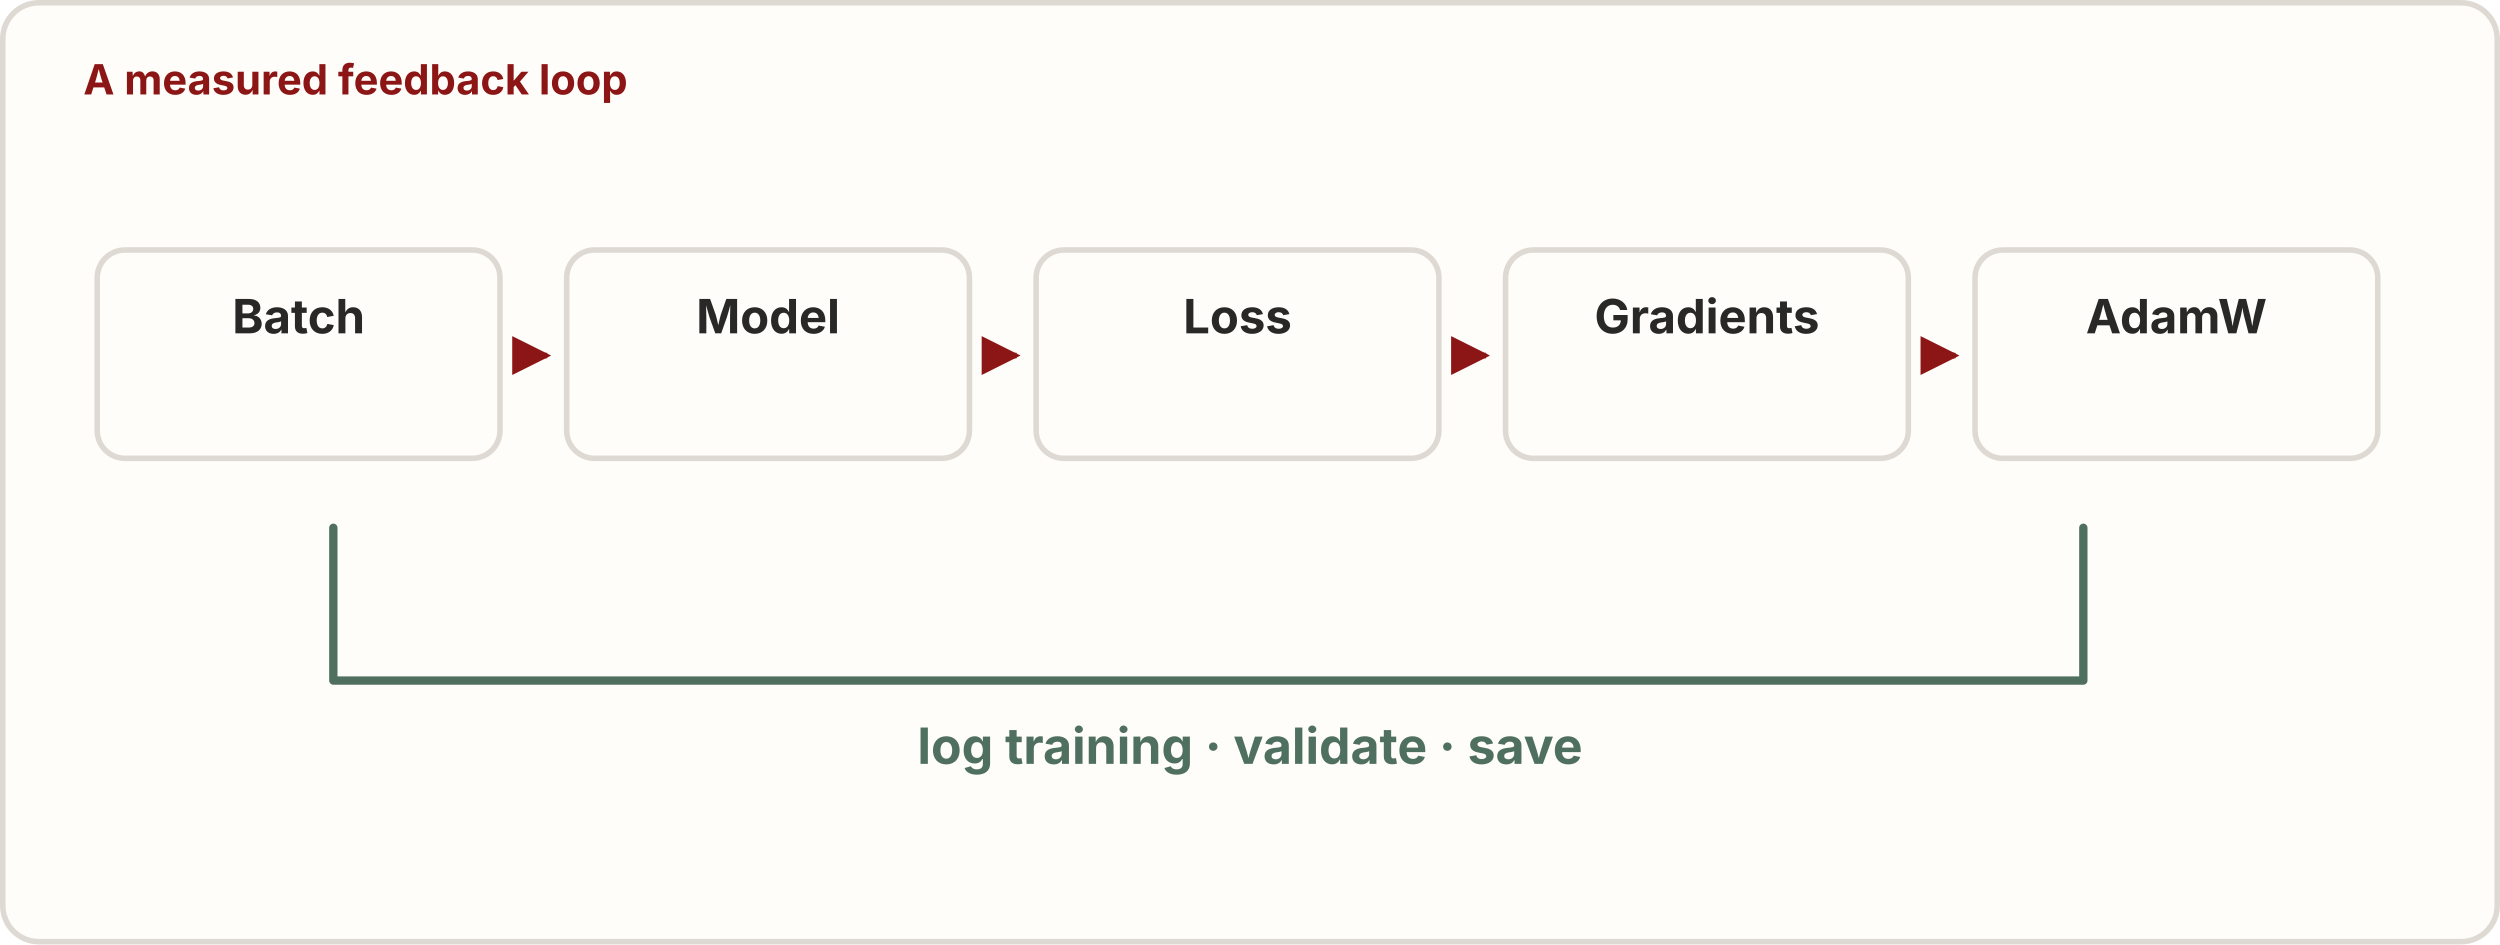
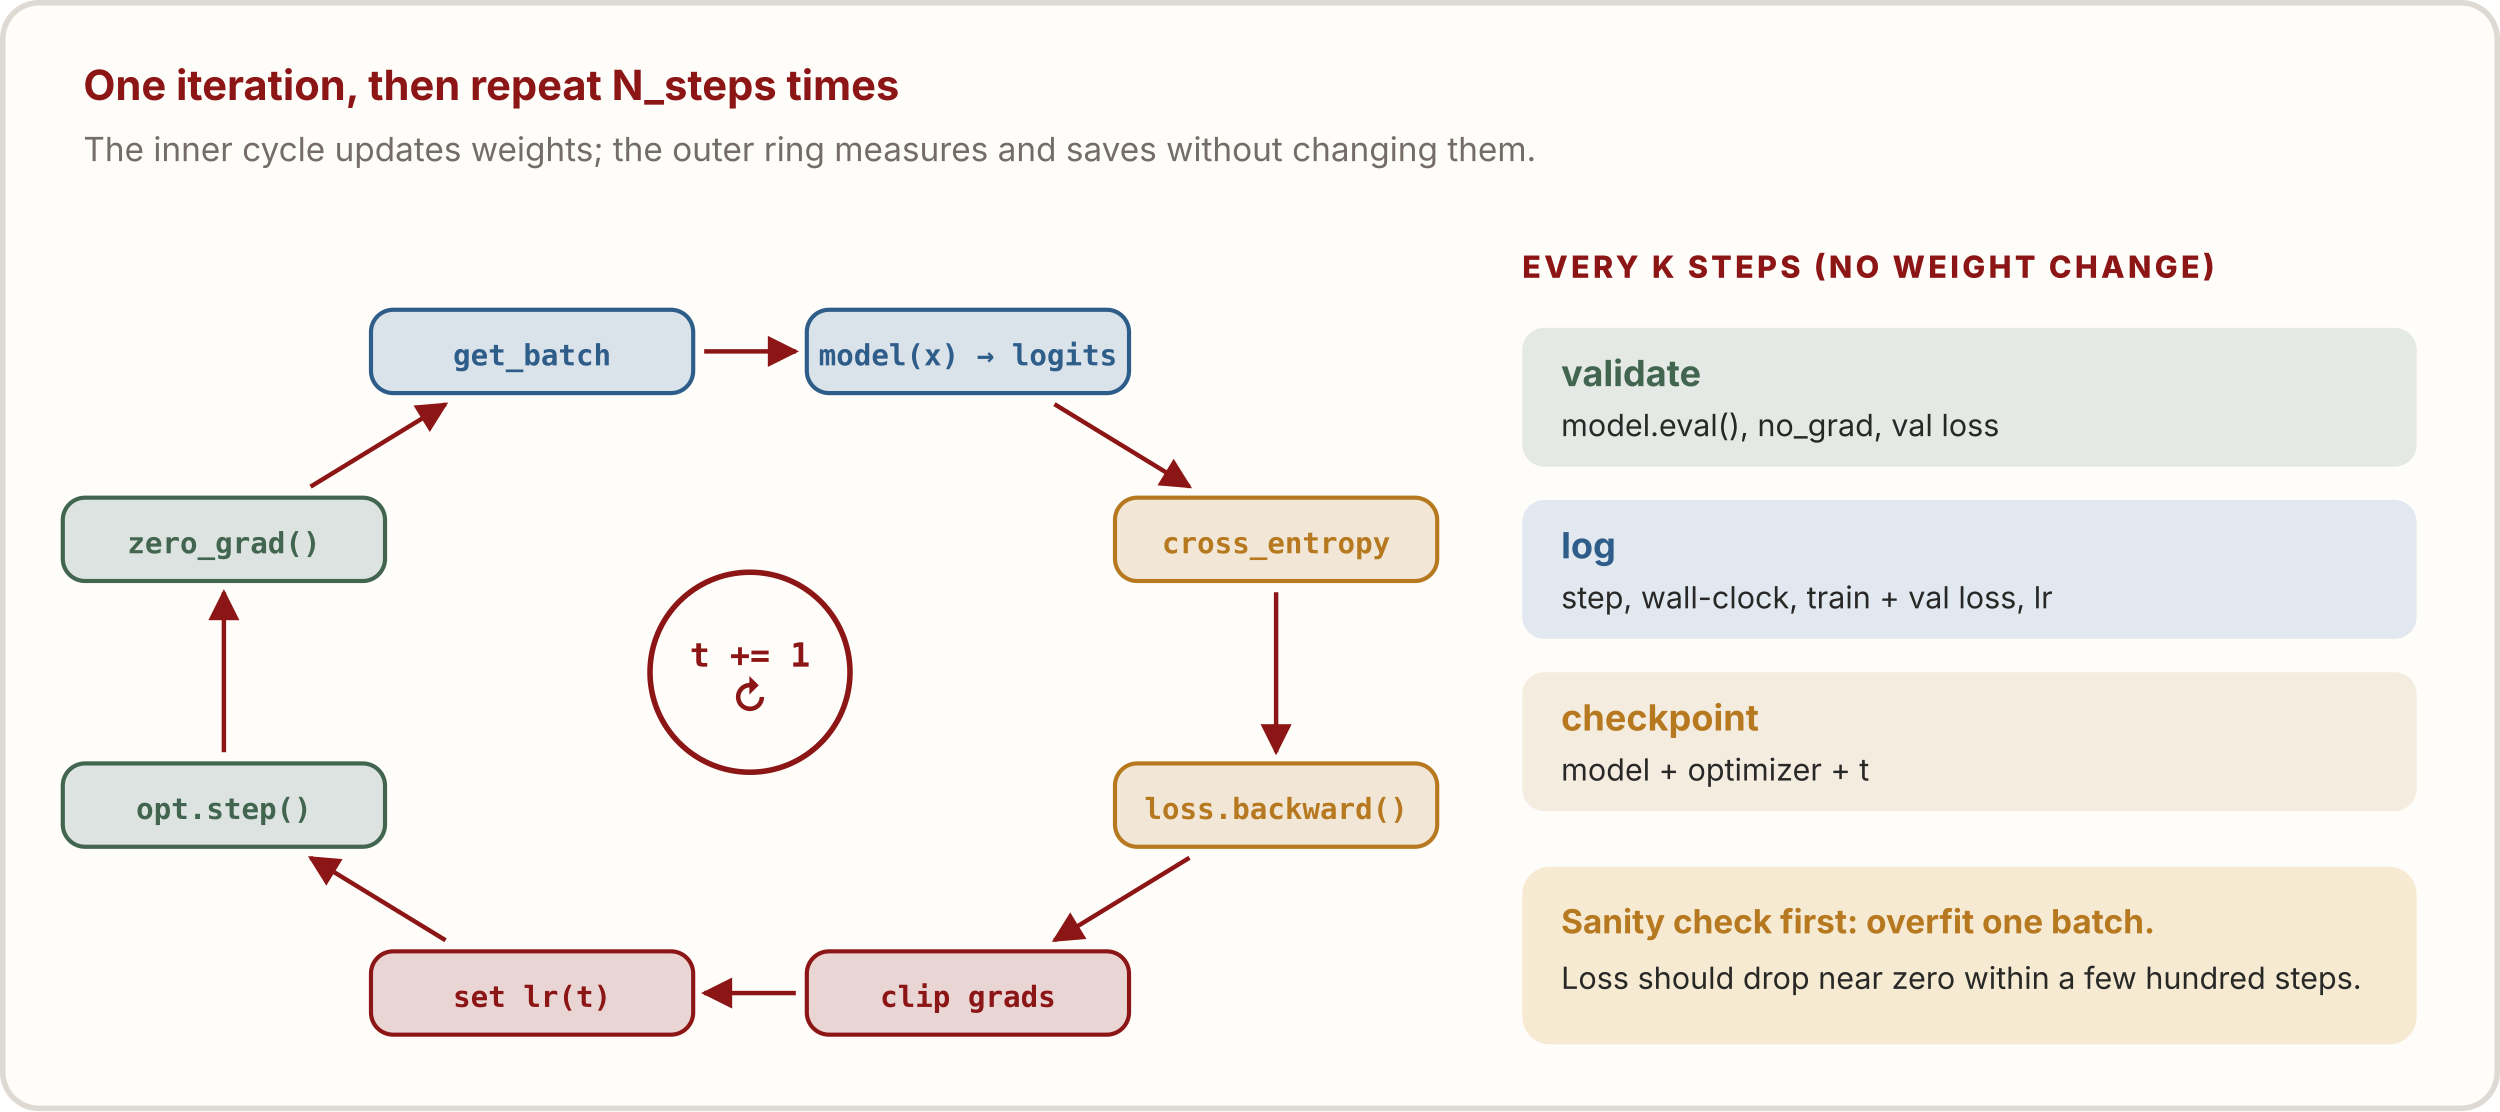
- <svg xmlns="http://www.w3.org/2000/svg" viewBox="0 0 900 340" role="img" aria-labelledby="t d">
+ <svg xmlns="http://www.w3.org/2000/svg" viewBox="0 0 900 400" role="img" aria-labelledby="t d">
  <defs>
    <marker id="arrow" viewBox="0 0 10 10" refX="9" refY="5" markerWidth="7" markerHeight="7" orient="auto-start-reverse">
      <path d="M0 0L10 5L0 10Z" fill="#8c1515" />
    </marker>
+     <marker id="arrow-g" viewBox="0 0 10 10" refX="9" refY="5" markerWidth="7" markerHeight="7" orient="auto-start-reverse">
+       <path d="M0 0L10 5L0 10Z" fill="#746d67" />
+     </marker>
  </defs>
-   <rect width="900" height="340" rx="14" fill="#fffdfa" />
-   <rect x="1" y="1" width="898" height="338" rx="13" fill="none" stroke="#ded9d2" stroke-width="2" />
-   <text x="30" y="34" text-anchor="start" font-family="Inter,Arial,sans-serif" font-size="15" font-weight="700" fill="#8c1515">A measured feedback loop</text>
-   <rect x="35" y="90" width="145" height="75" rx="10" fill="#fffdfa" stroke="#ded9d2" stroke-width="2" />
-   <text x="107.5" y="120" text-anchor="middle" font-family="Inter,Arial,sans-serif" font-size="17" font-weight="700" fill="#282827">Batch</text>
-   <rect x="204" y="90" width="145" height="75" rx="10" fill="#fffdfa" stroke="#ded9d2" stroke-width="2" />
-   <text x="276.5" y="120" text-anchor="middle" font-family="Inter,Arial,sans-serif" font-size="17" font-weight="700" fill="#282827">Model</text>
-   <path d="M185 128L197 128" fill="none" stroke="#8c1515" stroke-width="2" marker-end="url(#arrow)" />
-   <rect x="373" y="90" width="145" height="75" rx="10" fill="#fffdfa" stroke="#ded9d2" stroke-width="2" />
-   <text x="445.5" y="120" text-anchor="middle" font-family="Inter,Arial,sans-serif" font-size="17" font-weight="700" fill="#282827">Loss</text>
-   <path d="M354 128L366 128" fill="none" stroke="#8c1515" stroke-width="2" marker-end="url(#arrow)" />
-   <rect x="542" y="90" width="145" height="75" rx="10" fill="#fffdfa" stroke="#ded9d2" stroke-width="2" />
-   <text x="614.5" y="120" text-anchor="middle" font-family="Inter,Arial,sans-serif" font-size="17" font-weight="700" fill="#282827">Gradients</text>
-   <path d="M523 128L535 128" fill="none" stroke="#8c1515" stroke-width="2" marker-end="url(#arrow)" />
-   <rect x="711" y="90" width="145" height="75" rx="10" fill="#fffdfa" stroke="#ded9d2" stroke-width="2" />
-   <text x="783.5" y="120" text-anchor="middle" font-family="Inter,Arial,sans-serif" font-size="17" font-weight="700" fill="#282827">AdamW</text>
-   <path d="M692 128L704 128" fill="none" stroke="#8c1515" stroke-width="2" marker-end="url(#arrow)" />
-   <path d="M750 190V245H120V190" stroke="#50705f" stroke-width="3" fill="none" stroke-linecap="round" stroke-linejoin="round" />
-   <text x="450" y="275" text-anchor="middle" font-family="Inter,Arial,sans-serif" font-size="18" font-weight="700" fill="#50705f">log training · validate · save</text>
+   <rect width="900" height="400" rx="14" fill="#fffdfa" />
+   <rect x="1" y="1" width="898" height="398" rx="13" fill="none" stroke="#ded9d2" stroke-width="2" />
+   <text x="30" y="36" text-anchor="start" font-family="Inter,Arial,sans-serif" font-size="15" font-weight="700" fill="#8c1515">One iteration, then repeat N_steps times</text>
+   <text x="30" y="58" text-anchor="start" font-family="Inter,Arial,sans-serif" font-size="12" font-weight="400" fill="#746d67">The inner cycle updates weights; the outer ring measures and saves without changing them.</text>
+   <path d="M253.5 126.5 L286.5 126.5" fill="none" stroke="#8c1515" stroke-width="1.6" marker-end="url(#arrow)" />
+   <path d="M379.6 145.5 L428.2 175.2" fill="none" stroke="#8c1515" stroke-width="1.6" marker-end="url(#arrow)" />
+   <path d="M459.4 213.2 L459.4 270.8" fill="none" stroke="#8c1515" stroke-width="1.6" marker-end="url(#arrow)" />
+   <path d="M428.2 308.8 L379.6 338.5" fill="none" stroke="#8c1515" stroke-width="1.6" marker-end="url(#arrow)" />
+   <path d="M286.5 357.5 L253.5 357.5" fill="none" stroke="#8c1515" stroke-width="1.6" marker-end="url(#arrow)" />
+   <path d="M160.4 338.5 L111.8 308.8" fill="none" stroke="#8c1515" stroke-width="1.6" marker-end="url(#arrow)" />
+   <path d="M80.6 270.8 L80.6 213.2" fill="none" stroke="#8c1515" stroke-width="1.6" marker-end="url(#arrow)" />
+   <path d="M111.8 175.2 L160.4 145.5" fill="none" stroke="#8c1515" stroke-width="1.6" marker-end="url(#arrow)" />
+   <rect x="133.55" y="111.515" width="116" height="30" rx="8" fill="#dae2ea" stroke="#2f5d8a" stroke-width="1.5" />
+   <text x="191.55" y="131.515" text-anchor="middle" font-family="ui-monospace,Menlo,Consolas,monospace" font-size="10.5" font-weight="700" fill="#2f5d8a">get_batch</text>
+   <rect x="290.45" y="111.515" width="116" height="30" rx="8" fill="#dae2ea" stroke="#2f5d8a" stroke-width="1.5" />
+   <text x="348.45" y="131.515" text-anchor="middle" font-family="ui-monospace,Menlo,Consolas,monospace" font-size="10.5" font-weight="700" fill="#2f5d8a">model(x) → logits</text>
+   <rect x="401.395" y="179.165" width="116" height="30" rx="8" fill="#f2e7d7" stroke="#b7791f" stroke-width="1.5" />
+   <text x="459.395" y="199.165" text-anchor="middle" font-family="ui-monospace,Menlo,Consolas,monospace" font-size="10.5" font-weight="700" fill="#b7791f">cross_entropy</text>
+   <rect x="401.395" y="274.835" width="116" height="30" rx="8" fill="#f2e7d7" stroke="#b7791f" stroke-width="1.5" />
+   <text x="459.395" y="294.835" text-anchor="middle" font-family="ui-monospace,Menlo,Consolas,monospace" font-size="10.5" font-weight="700" fill="#b7791f">loss.backward()</text>
+   <rect x="290.45" y="342.485" width="116" height="30" rx="8" fill="#ead5d5" stroke="#8c1515" stroke-width="1.5" />
+   <text x="348.45" y="362.485" text-anchor="middle" font-family="ui-monospace,Menlo,Consolas,monospace" font-size="10.5" font-weight="700" fill="#8c1515">clip grads</text>
+   <rect x="133.55" y="342.485" width="116" height="30" rx="8" fill="#ead5d5" stroke="#8c1515" stroke-width="1.5" />
+   <text x="191.55" y="362.485" text-anchor="middle" font-family="ui-monospace,Menlo,Consolas,monospace" font-size="10.5" font-weight="700" fill="#8c1515">set lr(t)</text>
+   <rect x="22.605" y="274.835" width="116" height="30" rx="8" fill="#dde3e0" stroke="#426550" stroke-width="1.5" />
+   <text x="80.605" y="294.835" text-anchor="middle" font-family="ui-monospace,Menlo,Consolas,monospace" font-size="10.5" font-weight="700" fill="#426550">opt.step()</text>
+   <rect x="22.605" y="179.165" width="116" height="30" rx="8" fill="#dde3e0" stroke="#426550" stroke-width="1.5" />
+   <text x="80.605" y="199.165" text-anchor="middle" font-family="ui-monospace,Menlo,Consolas,monospace" font-size="10.5" font-weight="700" fill="#426550">zero_grad()</text>
+   <circle cx="270" cy="242" r="36" fill="#fffdfa" stroke="#8c1515" stroke-width="2" />
+   <text x="270" y="240" text-anchor="middle" font-family="ui-monospace,Menlo,Consolas,monospace" font-size="12" font-weight="700" fill="#8c1515">t += 1</text>
+   <text x="270" y="256" text-anchor="middle" font-family="Inter,Arial,sans-serif" font-size="14" font-weight="700" fill="#8c1515">↻</text>
+   <text x="548" y="100" text-anchor="start" font-family="Inter,Arial,sans-serif" font-size="11" font-weight="800" fill="#8c1515" letter-spacing="1.2">EVERY K STEPS (NO WEIGHT CHANGE)</text>
+   <rect x="548" y="118" width="322" height="50" rx="8" fill="#e5e9e6" stroke="none" stroke-width="0" />
+   <text x="562" y="139" text-anchor="start" font-family="Inter,Arial,sans-serif" font-size="13" font-weight="700" fill="#426550">validate</text>
+   <text x="562" y="157" text-anchor="start" font-family="Inter,Arial,sans-serif" font-size="11" font-weight="400" fill="#282827">model.eval(), no_grad, val loss</text>
+   <rect x="548" y="180" width="322" height="50" rx="8" fill="#e2e8ef" stroke="none" stroke-width="0" />
+   <text x="562" y="201" text-anchor="start" font-family="Inter,Arial,sans-serif" font-size="13" font-weight="700" fill="#2f5d8a">log</text>
+   <text x="562" y="219" text-anchor="start" font-family="Inter,Arial,sans-serif" font-size="11" font-weight="400" fill="#282827">step, wall-clock, train + val loss, lr</text>
+   <rect x="548" y="242" width="322" height="50" rx="8" fill="#f5ece0" stroke="none" stroke-width="0" />
+   <text x="562" y="263" text-anchor="start" font-family="Inter,Arial,sans-serif" font-size="13" font-weight="700" fill="#b7791f">checkpoint</text>
+   <text x="562" y="281" text-anchor="start" font-family="Inter,Arial,sans-serif" font-size="11" font-weight="400" fill="#282827">model + optimizer + t</text>
+   <rect x="548" y="312" width="322" height="64" rx="10" fill="#f6ead3" stroke="none" stroke-width="0" />
+   <text x="562" y="336" text-anchor="start" font-family="Inter,Arial,sans-serif" font-size="12" font-weight="700" fill="#b7791f">Sanity check first: overfit one batch.</text>
+   <text x="562" y="356" text-anchor="start" font-family="Inter,Arial,sans-serif" font-size="11" font-weight="400" fill="#282827">Loss should drop near zero within a few hundred steps.</text>
</svg>
